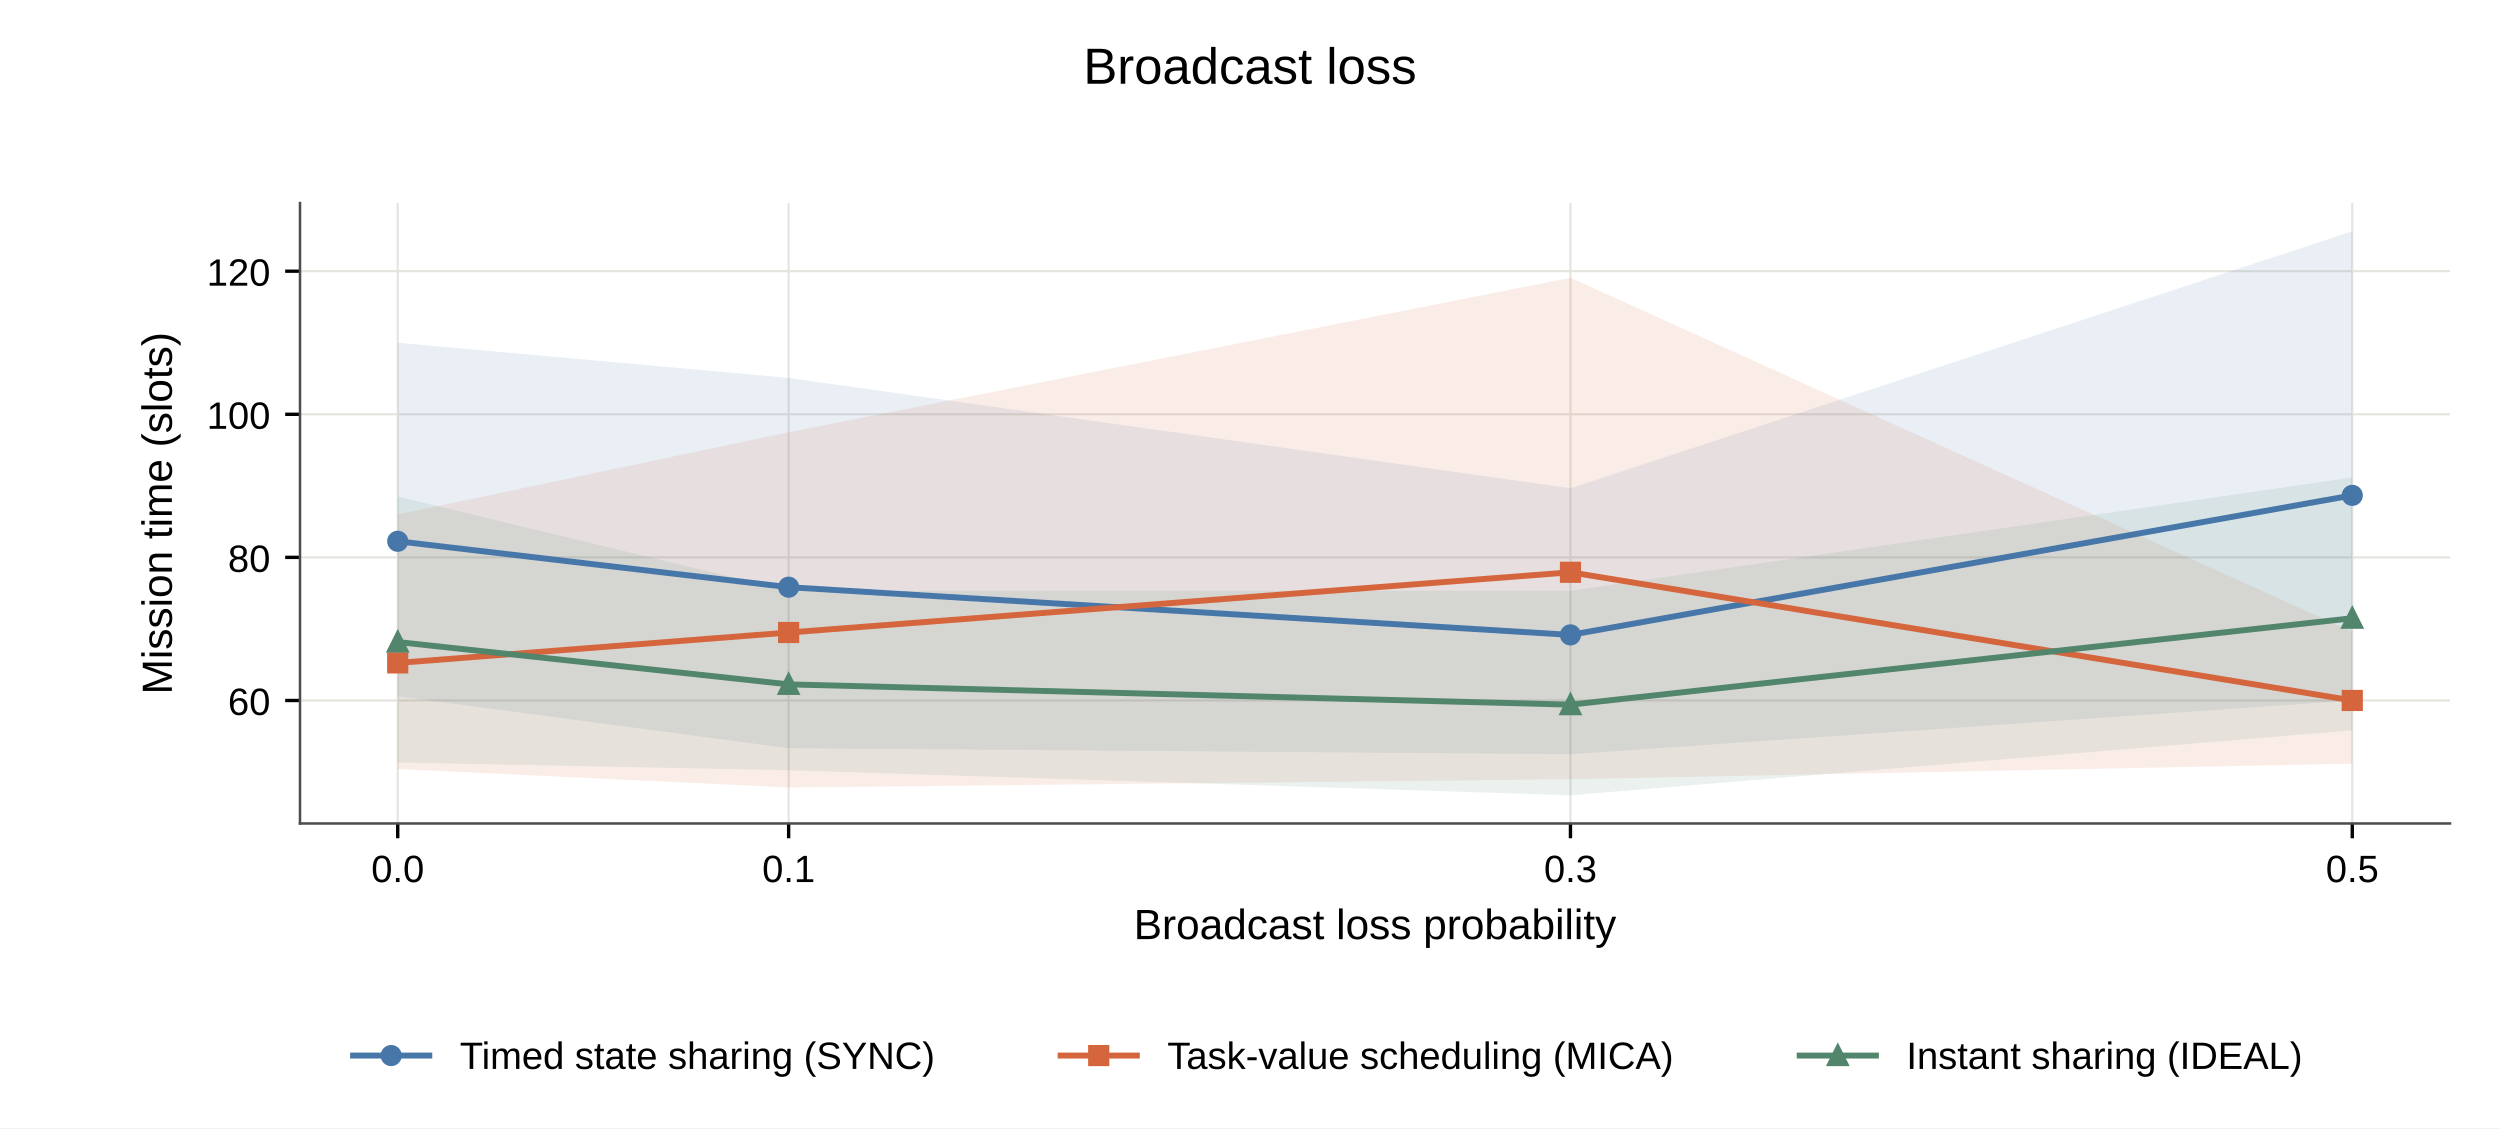
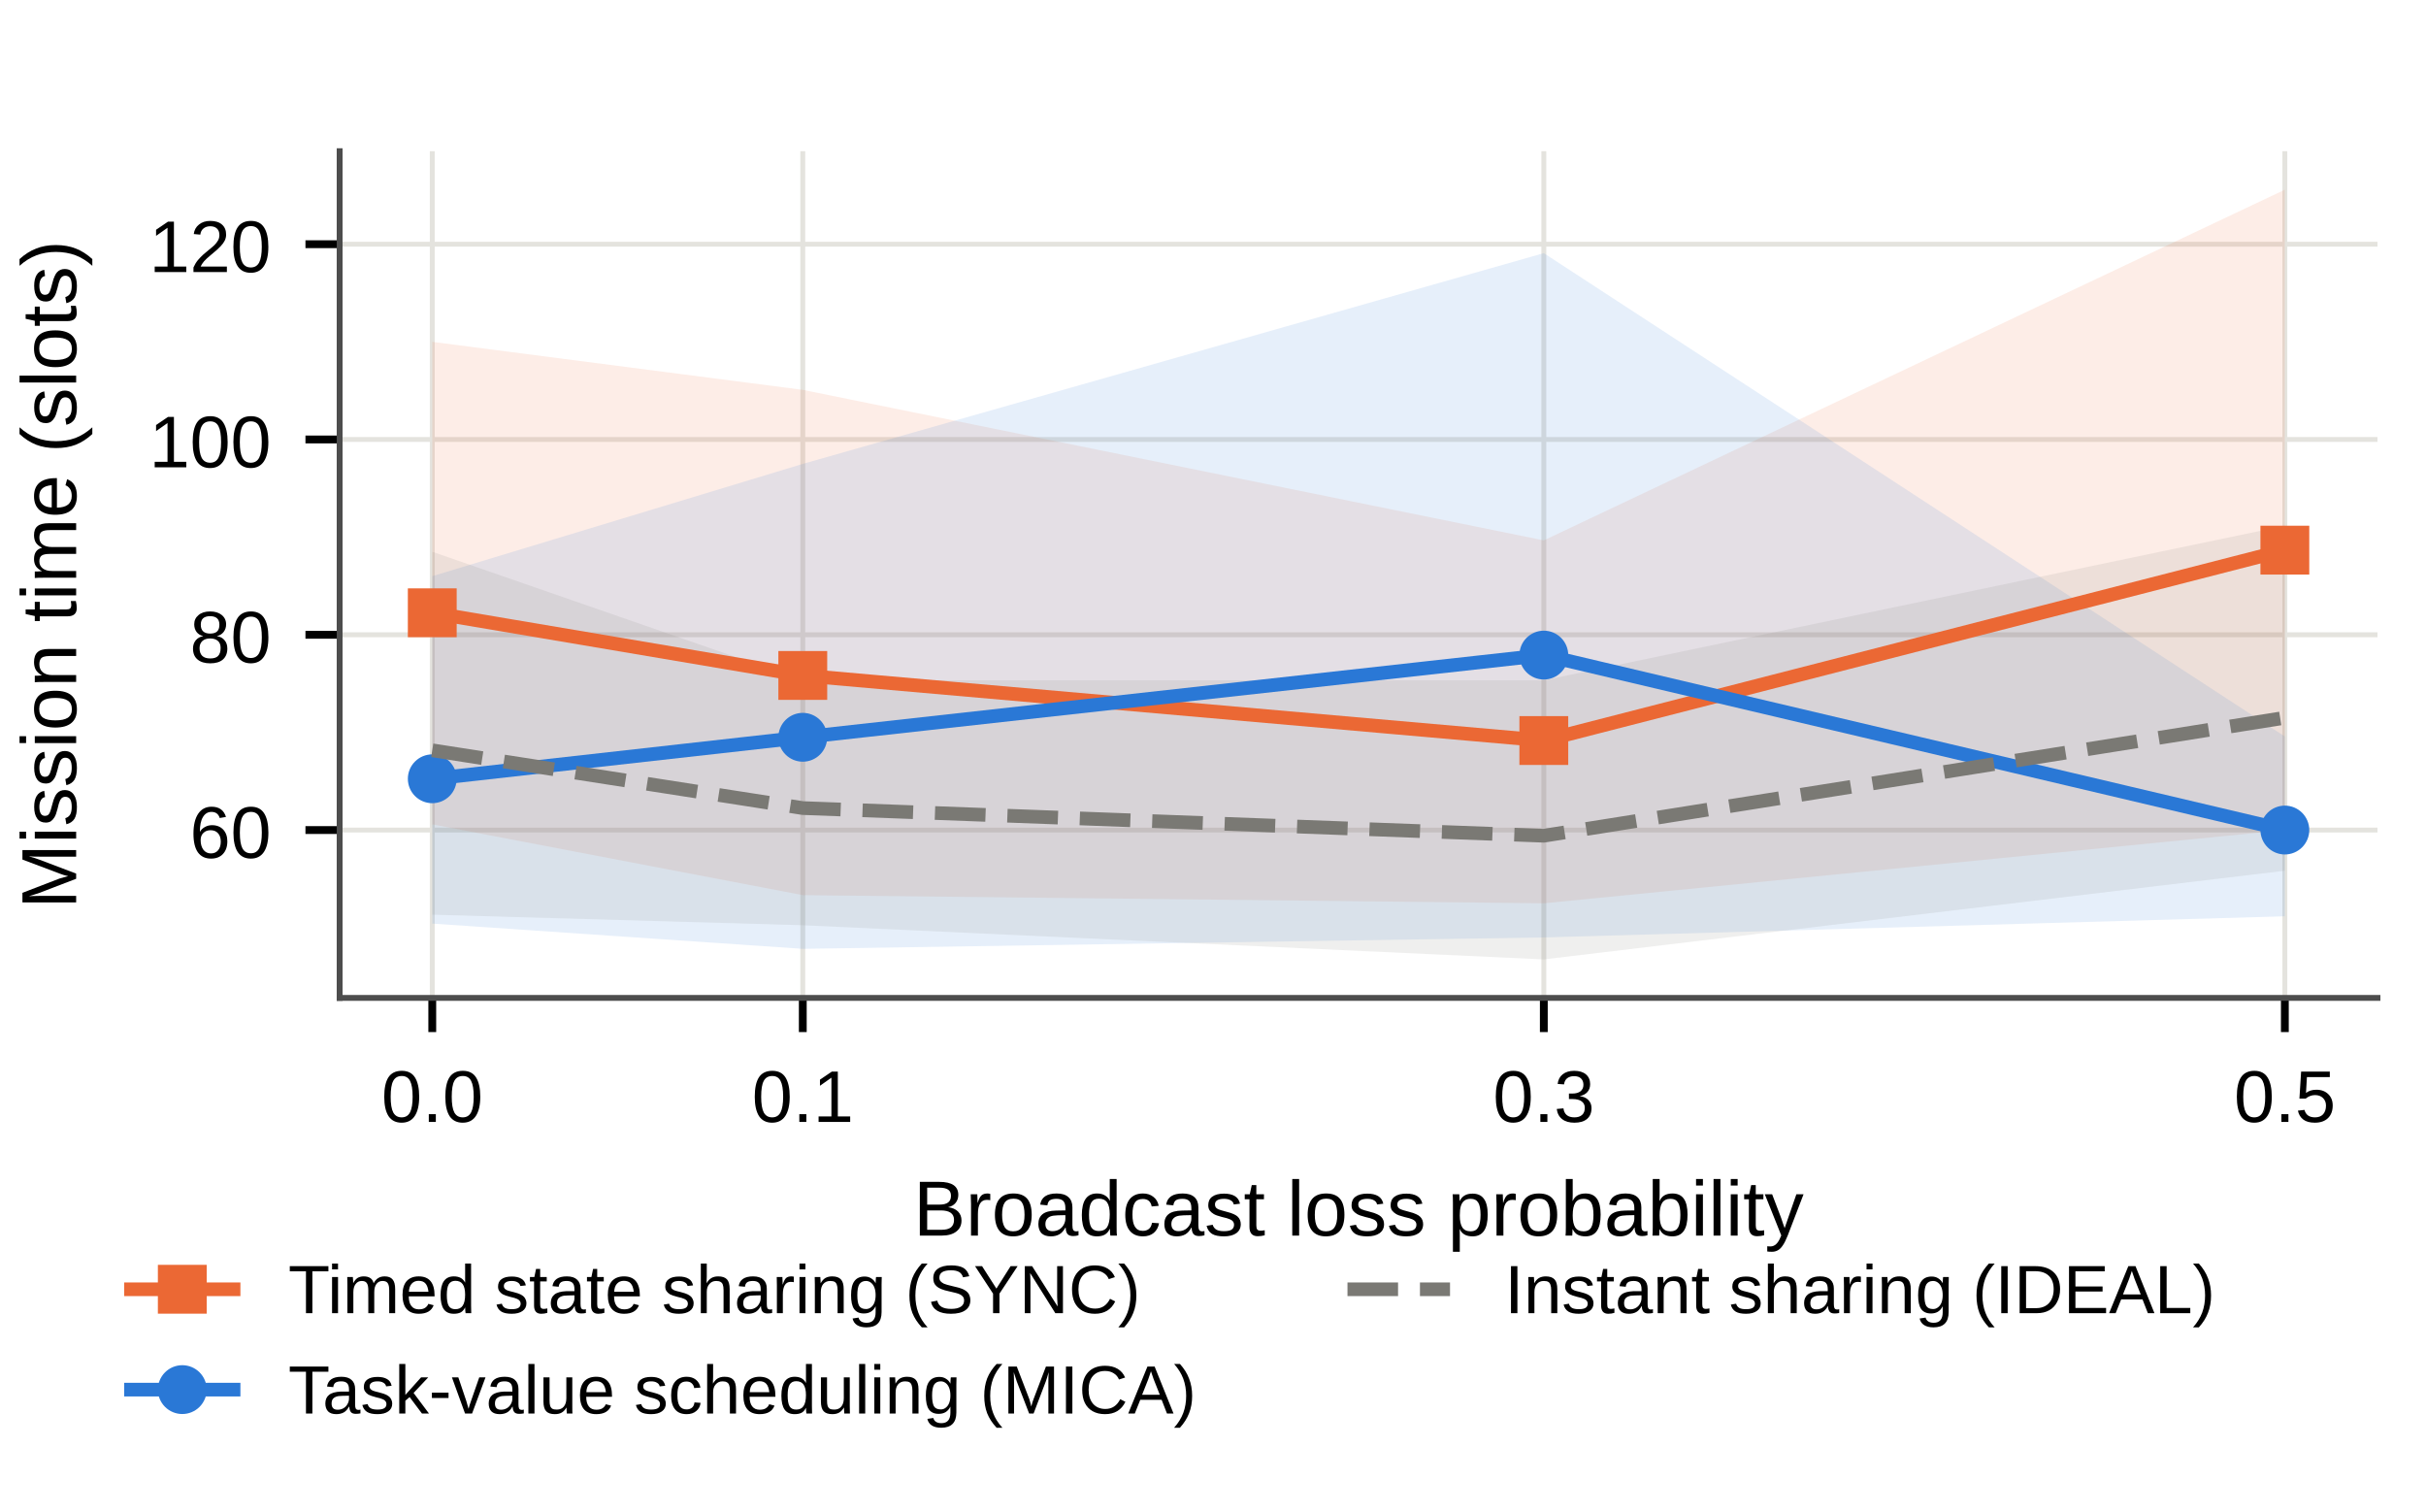
- <svg xmlns="http://www.w3.org/2000/svg" xmlns:xlink="http://www.w3.org/1999/xlink" width="590.4pt" height="266.4pt" viewBox="0 0 590.4 266.4" version="1.1">
+ <svg xmlns="http://www.w3.org/2000/svg" xmlns:xlink="http://www.w3.org/1999/xlink" width="248.4pt" height="154.8pt" viewBox="0 0 248.4 154.8" version="1.1">
  <defs>
    <style type="text/css">*{stroke-linejoin: round; stroke-linecap: butt}</style>
  </defs>
  <g id="figure_1">
    <g id="patch_1">
-       <path d="M 0 266.4  L 590.4 266.4  L 590.4 0  L 0 0  z " style="fill: #ffffff" />
+       <path d="M 0 154.8  L 248.4 154.8  L 248.4 0  L 0 0  z " style="fill: #ffffff" />
    </g>
    <g id="axes_1">
      <g id="patch_2">
-         <path d="M 70.848 194.472  L 578.592 194.472  L 578.592 47.952  L 70.848 47.952  z " style="fill: #ffffff" />
+         <path d="M 34.776 102.168  L 243.432 102.168  L 243.432 15.48  L 34.776 15.48  z " style="fill: #ffffff" />
      </g>
      <g id="matplotlib.axis_1">
        <g id="xtick_1">
          <g id="line2d_1">
-             <path d="M 93.927 194.472  L 93.927 47.952  " clip-path="url(#pe0cd1ee931)" style="fill: none; stroke: #e4e3de; stroke-width: 0.5; stroke-linecap: square" />
+             <path d="M 44.26 102.168  L 44.26 15.48  " clip-path="url(#p7f1d07e58e)" style="fill: none; stroke: #e4e3de; stroke-width: 0.5; stroke-linecap: square" />
          </g>
          <g id="line2d_2">
            <defs>
-               <path id="m7f5d63f9cf" d="M 0 0  L 0 3.5  " style="stroke: #000000; stroke-width: 0.8" />
+               <path id="m069edf7424" d="M 0 0  L 0 3.5  " style="stroke: #000000; stroke-width: 0.8" />
            </defs>
            <g>
-               <use xlink:href="#m7f5d63f9cf" x="93.927" y="194.472" style="stroke: #000000; stroke-width: 0.8" />
+               <use xlink:href="#m069edf7424" x="44.26" y="102.168" style="stroke: #000000; stroke-width: 0.8" />
            </g>
          </g>
          <g id="text_1">
-             <text style="font-size: 9px; font-family: 'Arial', 'DejaVu Sans', 'Liberation Sans', sans-serif; text-anchor: middle" x="93.927" y="208.311" transform="rotate(-0 93.92727 208.3106)">0.0</text>
+             <text style="font-size: 7.5px; font-family: 'Arial', 'DejaVu Sans', 'Liberation Sans', sans-serif; text-anchor: middle" x="44.26" y="114.867" transform="rotate(-0 44.26036 114.8668)">0.0</text>
          </g>
        </g>
        <g id="xtick_2">
          <g id="line2d_3">
-             <path d="M 186.244 194.472  L 186.244 47.952  " clip-path="url(#pe0cd1ee931)" style="fill: none; stroke: #e4e3de; stroke-width: 0.5; stroke-linecap: square" />
+             <path d="M 82.198 102.168  L 82.198 15.48  " clip-path="url(#p7f1d07e58e)" style="fill: none; stroke: #e4e3de; stroke-width: 0.5; stroke-linecap: square" />
          </g>
          <g id="line2d_4">
            <g>
-               <use xlink:href="#m7f5d63f9cf" x="186.244" y="194.472" style="stroke: #000000; stroke-width: 0.8" />
+               <use xlink:href="#m069edf7424" x="82.198" y="102.168" style="stroke: #000000; stroke-width: 0.8" />
            </g>
          </g>
          <g id="text_2">
-             <text style="font-size: 9px; font-family: 'Arial', 'DejaVu Sans', 'Liberation Sans', sans-serif; text-anchor: middle" x="186.244" y="208.311" transform="rotate(-0 186.2444 208.3106)">0.1</text>
+             <text style="font-size: 7.5px; font-family: 'Arial', 'DejaVu Sans', 'Liberation Sans', sans-serif; text-anchor: middle" x="82.198" y="114.867" transform="rotate(-0 82.19782 114.8668)">0.1</text>
          </g>
        </g>
        <g id="xtick_3">
          <g id="line2d_5">
-             <path d="M 370.879 194.472  L 370.879 47.952  " clip-path="url(#pe0cd1ee931)" style="fill: none; stroke: #e4e3de; stroke-width: 0.5; stroke-linecap: square" />
+             <path d="M 158.073 102.168  L 158.073 15.48  " clip-path="url(#p7f1d07e58e)" style="fill: none; stroke: #e4e3de; stroke-width: 0.5; stroke-linecap: square" />
          </g>
          <g id="line2d_6">
            <g>
-               <use xlink:href="#m7f5d63f9cf" x="370.879" y="194.472" style="stroke: #000000; stroke-width: 0.8" />
+               <use xlink:href="#m069edf7424" x="158.073" y="102.168" style="stroke: #000000; stroke-width: 0.8" />
            </g>
          </g>
          <g id="text_3">
-             <text style="font-size: 9px; font-family: 'Arial', 'DejaVu Sans', 'Liberation Sans', sans-serif; text-anchor: middle" x="370.879" y="208.311" transform="rotate(-0 370.8785 208.3106)">0.3</text>
+             <text style="font-size: 7.5px; font-family: 'Arial', 'DejaVu Sans', 'Liberation Sans', sans-serif; text-anchor: middle" x="158.073" y="114.867" transform="rotate(-0 158.0727 114.8668)">0.3</text>
          </g>
        </g>
        <g id="xtick_4">
          <g id="line2d_7">
-             <path d="M 555.513 194.472  L 555.513 47.952  " clip-path="url(#pe0cd1ee931)" style="fill: none; stroke: #e4e3de; stroke-width: 0.5; stroke-linecap: square" />
+             <path d="M 233.948 102.168  L 233.948 15.48  " clip-path="url(#p7f1d07e58e)" style="fill: none; stroke: #e4e3de; stroke-width: 0.5; stroke-linecap: square" />
          </g>
          <g id="line2d_8">
            <g>
-               <use xlink:href="#m7f5d63f9cf" x="555.513" y="194.472" style="stroke: #000000; stroke-width: 0.8" />
+               <use xlink:href="#m069edf7424" x="233.948" y="102.168" style="stroke: #000000; stroke-width: 0.8" />
            </g>
          </g>
          <g id="text_4">
-             <text style="font-size: 9px; font-family: 'Arial', 'DejaVu Sans', 'Liberation Sans', sans-serif; text-anchor: middle" x="555.513" y="208.311" transform="rotate(-0 555.5127 208.3106)">0.5</text>
+             <text style="font-size: 7.5px; font-family: 'Arial', 'DejaVu Sans', 'Liberation Sans', sans-serif; text-anchor: middle" x="233.948" y="114.867" transform="rotate(-0 233.9476 114.8668)">0.5</text>
          </g>
        </g>
        <g id="text_5">
-           <text style="font-size: 10px; font-family: 'Arial', 'DejaVu Sans', 'Liberation Sans', sans-serif; text-anchor: middle" x="324.72" y="221.781" transform="rotate(-0 324.72 221.7808)">Broadcast loss probability</text>
+           <text style="font-size: 8px; font-family: 'Arial', 'DejaVu Sans', 'Liberation Sans', sans-serif; text-anchor: middle" x="139.104" y="126.505" transform="rotate(-0 139.104 126.5053)">Broadcast loss probability</text>
        </g>
      </g>
      <g id="matplotlib.axis_2">
        <g id="ytick_1">
          <g id="line2d_9">
-             <path d="M 70.848 165.424  L 578.592 165.424  " clip-path="url(#pe0cd1ee931)" style="fill: none; stroke: #e4e3de; stroke-width: 0.5; stroke-linecap: square" />
+             <path d="M 34.776 84.982  L 243.432 84.982  " clip-path="url(#p7f1d07e58e)" style="fill: none; stroke: #e4e3de; stroke-width: 0.5; stroke-linecap: square" />
          </g>
          <g id="line2d_10">
            <defs>
-               <path id="mfb528bfc91" d="M 0 0  L -3.5 0  " style="stroke: #000000; stroke-width: 0.8" />
+               <path id="m583757b908" d="M 0 0  L -3.5 0  " style="stroke: #000000; stroke-width: 0.8" />
            </defs>
            <g>
-               <use xlink:href="#mfb528bfc91" x="70.848" y="165.424" style="stroke: #000000; stroke-width: 0.8" />
+               <use xlink:href="#m583757b908" x="34.776" y="84.982" style="stroke: #000000; stroke-width: 0.8" />
            </g>
          </g>
          <g id="text_6">
-             <text style="font-size: 9px; font-family: 'Arial', 'DejaVu Sans', 'Liberation Sans', sans-serif; text-anchor: end" x="63.848" y="168.844" transform="rotate(-0 63.848 168.8436)">60</text>
+             <text style="font-size: 7.5px; font-family: 'Arial', 'DejaVu Sans', 'Liberation Sans', sans-serif; text-anchor: end" x="27.776" y="87.831" transform="rotate(-0 27.776 87.83143)">60</text>
          </g>
        </g>
        <g id="ytick_2">
          <g id="line2d_11">
-             <path d="M 70.848 131.631  L 578.592 131.631  " clip-path="url(#pe0cd1ee931)" style="fill: none; stroke: #e4e3de; stroke-width: 0.5; stroke-linecap: square" />
+             <path d="M 34.776 64.989  L 243.432 64.989  " clip-path="url(#p7f1d07e58e)" style="fill: none; stroke: #e4e3de; stroke-width: 0.5; stroke-linecap: square" />
          </g>
          <g id="line2d_12">
            <g>
-               <use xlink:href="#mfb528bfc91" x="70.848" y="131.631" style="stroke: #000000; stroke-width: 0.8" />
+               <use xlink:href="#m583757b908" x="34.776" y="64.989" style="stroke: #000000; stroke-width: 0.8" />
            </g>
          </g>
          <g id="text_7">
-             <text style="font-size: 9px; font-family: 'Arial', 'DejaVu Sans', 'Liberation Sans', sans-serif; text-anchor: end" x="63.848" y="135.051" transform="rotate(-0 63.848 135.0507)">80</text>
+             <text style="font-size: 7.5px; font-family: 'Arial', 'DejaVu Sans', 'Liberation Sans', sans-serif; text-anchor: end" x="27.776" y="67.838" transform="rotate(-0 27.776 67.83804)">80</text>
          </g>
        </g>
        <g id="ytick_3">
          <g id="line2d_13">
-             <path d="M 70.848 97.839  L 578.592 97.839  " clip-path="url(#pe0cd1ee931)" style="fill: none; stroke: #e4e3de; stroke-width: 0.5; stroke-linecap: square" />
+             <path d="M 34.776 44.995  L 243.432 44.995  " clip-path="url(#p7f1d07e58e)" style="fill: none; stroke: #e4e3de; stroke-width: 0.5; stroke-linecap: square" />
          </g>
          <g id="line2d_14">
            <g>
-               <use xlink:href="#mfb528bfc91" x="70.848" y="97.839" style="stroke: #000000; stroke-width: 0.8" />
+               <use xlink:href="#m583757b908" x="34.776" y="44.995" style="stroke: #000000; stroke-width: 0.8" />
            </g>
          </g>
          <g id="text_8">
-             <text style="font-size: 9px; font-family: 'Arial', 'DejaVu Sans', 'Liberation Sans', sans-serif; text-anchor: end" x="63.848" y="101.258" transform="rotate(-0 63.848 101.2579)">100</text>
+             <text style="font-size: 7.5px; font-family: 'Arial', 'DejaVu Sans', 'Liberation Sans', sans-serif; text-anchor: end" x="27.776" y="47.845" transform="rotate(-0 27.776 47.84465)">100</text>
          </g>
        </g>
        <g id="ytick_4">
          <g id="line2d_15">
-             <path d="M 70.848 64.046  L 578.592 64.046  " clip-path="url(#pe0cd1ee931)" style="fill: none; stroke: #e4e3de; stroke-width: 0.5; stroke-linecap: square" />
+             <path d="M 34.776 25.002  L 243.432 25.002  " clip-path="url(#p7f1d07e58e)" style="fill: none; stroke: #e4e3de; stroke-width: 0.5; stroke-linecap: square" />
          </g>
          <g id="line2d_16">
            <g>
-               <use xlink:href="#mfb528bfc91" x="70.848" y="64.046" style="stroke: #000000; stroke-width: 0.8" />
+               <use xlink:href="#m583757b908" x="34.776" y="25.002" style="stroke: #000000; stroke-width: 0.8" />
            </g>
          </g>
          <g id="text_9">
-             <text style="font-size: 9px; font-family: 'Arial', 'DejaVu Sans', 'Liberation Sans', sans-serif; text-anchor: end" x="63.848" y="67.465" transform="rotate(-0 63.848 67.46512)">120</text>
+             <text style="font-size: 7.5px; font-family: 'Arial', 'DejaVu Sans', 'Liberation Sans', sans-serif; text-anchor: end" x="27.776" y="27.851" transform="rotate(-0 27.776 27.85127)">120</text>
          </g>
        </g>
        <g id="text_10">
-           <text style="font-size: 10px; font-family: 'Arial', 'DejaVu Sans', 'Liberation Sans', sans-serif; text-anchor: middle" x="40.59" y="121.212" transform="rotate(-90 40.58956 121.212)">Mission time (slots)</text>
+           <text style="font-size: 8px; font-family: 'Arial', 'DejaVu Sans', 'Liberation Sans', sans-serif; text-anchor: middle" x="7.797" y="58.824" transform="rotate(-90 7.796625 58.824)">Mission time (slots)</text>
        </g>
      </g>
      <g id="FillBetweenPolyCollection_1">
        <defs>
-           <path id="m95ef26e32f" d="M 93.927 -185.458  L 93.927 -101.961  L 186.244 -89.711  L 370.879 -88.3  L 555.513 -100.972  L 555.513 -211.788  L 555.513 -211.788  L 370.879 -151.102  L 186.244 -177.15  L 93.927 -185.458  z " />
-         </defs>
-         <g clip-path="url(#pe0cd1ee931)">
-           <use xlink:href="#m95ef26e32f" x="0" y="266.4" style="fill: #4776a8; fill-opacity: 0.12" />
+           <path id="m9d99eebc41" d="M 44.26 -119.801  L 44.26 -70.401  L 82.198 -63.154  L 158.073 -62.318  L 233.948 -69.816  L 233.948 -135.38  L 233.948 -135.38  L 158.073 -99.475  L 82.198 -114.886  L 44.26 -119.801  z " />
+         </defs>
+         <g clip-path="url(#p7f1d07e58e)">
+           <use xlink:href="#m9d99eebc41" x="0" y="154.8" style="fill: #eb6834; fill-opacity: 0.12" />
        </g>
      </g>
      <g id="FillBetweenPolyCollection_2">
        <defs>
-           <path id="mb2cd319ef1" d="M 93.927 -144.906  L 93.927 -84.783  L 186.244 -80.418  L 370.879 -82.39  L 555.513 -86.051  L 555.513 -117.168  L 555.513 -117.168  L 370.879 -200.805  L 186.244 -164.337  L 93.927 -144.906  z " />
-         </defs>
-         <g clip-path="url(#pe0cd1ee931)">
-           <use xlink:href="#mb2cd319ef1" x="0" y="266.4" style="fill: #d5653c; fill-opacity: 0.12" />
+           <path id="m07e52f9260" d="M 44.26 -95.809  L 44.26 -60.238  L 82.198 -57.655  L 158.073 -58.822  L 233.948 -60.988  L 233.948 -79.398  L 233.948 -79.398  L 158.073 -128.882  L 82.198 -107.306  L 44.26 -95.809  z " />
+         </defs>
+         <g clip-path="url(#p7f1d07e58e)">
+           <use xlink:href="#m07e52f9260" x="0" y="154.8" style="fill: #2a78d6; fill-opacity: 0.12" />
        </g>
      </g>
      <g id="FillBetweenPolyCollection_3">
        <defs>
-           <path id="m2b42cf5911" d="M 93.927 -149.134  L 93.927 -86.332  L 186.244 -84.502  L 370.879 -78.588  L 555.513 -93.936  L 555.513 -153.636  L 555.513 -153.636  L 370.879 -126.884  L 186.244 -126.884  L 93.927 -149.134  z " />
-         </defs>
-         <g clip-path="url(#pe0cd1ee931)">
-           <use xlink:href="#m2b42cf5911" x="0" y="266.4" style="fill: #51866c; fill-opacity: 0.12" />
+           <path id="m567cd361d2" d="M 44.26 -98.311  L 44.26 -61.154  L 82.198 -60.071  L 158.073 -56.572  L 233.948 -65.653  L 233.948 -100.974  L 233.948 -100.974  L 158.073 -85.146  L 82.198 -85.146  L 44.26 -98.311  z " />
+         </defs>
+         <g clip-path="url(#p7f1d07e58e)">
+           <use xlink:href="#m567cd361d2" x="0" y="154.8" style="fill: #7a7974; fill-opacity: 0.12" />
        </g>
      </g>
      <g id="line2d_17">
-         <path d="M 93.927 127.83  L 186.244 138.672  L 370.879 149.936  L 555.513 116.988  " clip-path="url(#pe0cd1ee931)" style="fill: none; stroke: #4776a8; stroke-width: 1.4; stroke-linecap: square" />
-         <defs>
-           <path id="mc01c7c7882" d="M 0 2  C 0.53 2 1.039 1.789 1.414 1.414  C 1.789 1.039 2 0.53 2 0  C 2 -0.53 1.789 -1.039 1.414 -1.414  C 1.039 -1.789 0.53 -2 0 -2  C -0.53 -2 -1.039 -1.789 -1.414 -1.414  C -1.789 -1.039 -2 -0.53 -2 0  C -2 0.53 -1.789 1.039 -1.414 1.414  C -1.039 1.789 -0.53 2 0 2  z " style="stroke: #4776a8" />
-         </defs>
-         <g clip-path="url(#pe0cd1ee931)">
-           <use xlink:href="#mc01c7c7882" x="93.927" y="127.83" style="fill: #4776a8; stroke: #4776a8" />
-           <use xlink:href="#mc01c7c7882" x="186.244" y="138.672" style="fill: #4776a8; stroke: #4776a8" />
-           <use xlink:href="#mc01c7c7882" x="370.879" y="149.936" style="fill: #4776a8; stroke: #4776a8" />
-           <use xlink:href="#mc01c7c7882" x="555.513" y="116.988" style="fill: #4776a8; stroke: #4776a8" />
+         <path d="M 44.26 62.739  L 82.198 69.154  L 158.073 75.818  L 233.948 56.325  " clip-path="url(#p7f1d07e58e)" style="fill: none; stroke: #eb6834; stroke-width: 1.4; stroke-linecap: square" />
+         <defs>
+           <path id="m27b5393ab5" d="M -2 2  L 2 2  L 2 -2  L -2 -2  z " style="stroke: #eb6834; stroke-linejoin: miter" />
+         </defs>
+         <g clip-path="url(#p7f1d07e58e)">
+           <use xlink:href="#m27b5393ab5" x="44.26" y="62.739" style="fill: #eb6834; stroke: #eb6834; stroke-linejoin: miter" />
+           <use xlink:href="#m27b5393ab5" x="82.198" y="69.154" style="fill: #eb6834; stroke: #eb6834; stroke-linejoin: miter" />
+           <use xlink:href="#m27b5393ab5" x="158.073" y="75.818" style="fill: #eb6834; stroke: #eb6834; stroke-linejoin: miter" />
+           <use xlink:href="#m27b5393ab5" x="233.948" y="56.325" style="fill: #eb6834; stroke: #eb6834; stroke-linejoin: miter" />
        </g>
      </g>
      <g id="line2d_18">
-         <path d="M 93.927 156.554  L 186.244 149.373  L 370.879 135.152  L 555.513 165.424  " clip-path="url(#pe0cd1ee931)" style="fill: none; stroke: #d5653c; stroke-width: 1.4; stroke-linecap: square" />
-         <defs>
-           <path id="m1dec44f648" d="M -2 2  L 2 2  L 2 -2  L -2 -2  z " style="stroke: #d5653c; stroke-linejoin: miter" />
-         </defs>
-         <g clip-path="url(#pe0cd1ee931)">
-           <use xlink:href="#m1dec44f648" x="93.927" y="156.554" style="fill: #d5653c; stroke: #d5653c; stroke-linejoin: miter" />
-           <use xlink:href="#m1dec44f648" x="186.244" y="149.373" style="fill: #d5653c; stroke: #d5653c; stroke-linejoin: miter" />
-           <use xlink:href="#m1dec44f648" x="370.879" y="135.152" style="fill: #d5653c; stroke: #d5653c; stroke-linejoin: miter" />
-           <use xlink:href="#m1dec44f648" x="555.513" y="165.424" style="fill: #d5653c; stroke: #d5653c; stroke-linejoin: miter" />
+         <path d="M 44.26 79.734  L 82.198 75.485  L 158.073 67.071  L 233.948 84.982  " clip-path="url(#p7f1d07e58e)" style="fill: none; stroke: #2a78d6; stroke-width: 1.4; stroke-linecap: square" />
+         <defs>
+           <path id="m2a7da59554" d="M 0 2  C 0.53 2 1.039 1.789 1.414 1.414  C 1.789 1.039 2 0.53 2 0  C 2 -0.53 1.789 -1.039 1.414 -1.414  C 1.039 -1.789 0.53 -2 0 -2  C -0.53 -2 -1.039 -1.789 -1.414 -1.414  C -1.789 -1.039 -2 -0.53 -2 0  C -2 0.53 -1.789 1.039 -1.414 1.414  C -1.039 1.789 -0.53 2 0 2  z " style="stroke: #2a78d6" />
+         </defs>
+         <g clip-path="url(#p7f1d07e58e)">
+           <use xlink:href="#m2a7da59554" x="44.26" y="79.734" style="fill: #2a78d6; stroke: #2a78d6" />
+           <use xlink:href="#m2a7da59554" x="82.198" y="75.485" style="fill: #2a78d6; stroke: #2a78d6" />
+           <use xlink:href="#m2a7da59554" x="158.073" y="67.071" style="fill: #2a78d6; stroke: #2a78d6" />
+           <use xlink:href="#m2a7da59554" x="233.948" y="84.982" style="fill: #2a78d6; stroke: #2a78d6" />
        </g>
      </g>
      <g id="line2d_19">
-         <path d="M 93.927 151.626  L 186.244 161.623  L 370.879 166.41  L 555.513 145.993  " clip-path="url(#pe0cd1ee931)" style="fill: none; stroke: #51866c; stroke-width: 1.4; stroke-linecap: square" />
-         <defs>
-           <path id="m8a1dd30fb3" d="M 0 -2  L -2 2  L 2 2  z " style="stroke: #51866c; stroke-linejoin: miter" />
-         </defs>
-         <g clip-path="url(#pe0cd1ee931)">
-           <use xlink:href="#m8a1dd30fb3" x="93.927" y="151.626" style="fill: #51866c; stroke: #51866c; stroke-linejoin: miter" />
-           <use xlink:href="#m8a1dd30fb3" x="186.244" y="161.623" style="fill: #51866c; stroke: #51866c; stroke-linejoin: miter" />
-           <use xlink:href="#m8a1dd30fb3" x="370.879" y="166.41" style="fill: #51866c; stroke: #51866c; stroke-linejoin: miter" />
-           <use xlink:href="#m8a1dd30fb3" x="555.513" y="145.993" style="fill: #51866c; stroke: #51866c; stroke-linejoin: miter" />
-         </g>
+         <path d="M 44.26 76.818  L 82.198 82.733  L 158.073 85.565  L 233.948 73.486  " clip-path="url(#p7f1d07e58e)" style="fill: none; stroke-dasharray: 5.18,2.24; stroke-dashoffset: 0; stroke: #7a7974; stroke-width: 1.4" />
      </g>
      <g id="patch_3">
-         <path d="M 70.848 194.472  L 70.848 47.952  " style="fill: none; stroke: #4d4d4d; stroke-width: 0.6; stroke-linejoin: miter; stroke-linecap: square" />
+         <path d="M 34.776 102.168  L 34.776 15.48  " style="fill: none; stroke: #4d4d4d; stroke-width: 0.6; stroke-linejoin: miter; stroke-linecap: square" />
      </g>
      <g id="patch_4">
-         <path d="M 70.848 194.472  L 578.592 194.472  " style="fill: none; stroke: #4d4d4d; stroke-width: 0.6; stroke-linejoin: miter; stroke-linecap: square" />
-       </g>
-     </g>
-     <g id="text_11">
-       <text style="font-size: 12px; font-family: 'Arial', 'DejaVu Sans', 'Liberation Sans', sans-serif; text-anchor: middle" x="295.2" y="19.774" transform="rotate(-0 295.2 19.77413)">Broadcast loss</text>
+         <path d="M 34.776 102.168  L 243.432 102.168  " style="fill: none; stroke: #4d4d4d; stroke-width: 0.6; stroke-linejoin: miter; stroke-linecap: square" />
+       </g>
    </g>
    <g id="legend_1">
      <g id="line2d_20">
-         <path d="M 83.384 249.282  L 92.384 249.282  L 101.384 249.282  " style="fill: none; stroke: #4776a8; stroke-width: 1.4; stroke-linecap: square" />
+         <path d="M 13.415 131.998  L 18.665 131.998  L 23.915 131.998  " style="fill: none; stroke: #eb6834; stroke-width: 1.4; stroke-linecap: square" />
        <g>
-           <use xlink:href="#mc01c7c7882" x="92.384" y="249.282" style="fill: #4776a8; stroke: #4776a8" />
+           <use xlink:href="#m27b5393ab5" x="18.665" y="131.998" style="fill: #eb6834; stroke: #eb6834; stroke-linejoin: miter" />
+         </g>
+       </g>
+       <g id="text_11">
+         <text style="font-size: 7px; font-family: 'Arial', 'DejaVu Sans', 'Liberation Sans', sans-serif; text-anchor: start" x="29.515" y="134.448" transform="rotate(-0 29.51516 134.4475)">Timed state sharing (SYNC)</text>
+       </g>
+       <g id="line2d_21">
+         <path d="M 13.415 142.272  L 18.665 142.272  L 23.915 142.272  " style="fill: none; stroke: #2a78d6; stroke-width: 1.4; stroke-linecap: square" />
+         <g>
+           <use xlink:href="#m2a7da59554" x="18.665" y="142.272" style="fill: #2a78d6; stroke: #2a78d6" />
        </g>
      </g>
      <g id="text_12">
-         <text style="font-size: 9px; font-family: 'Arial', 'DejaVu Sans', 'Liberation Sans', sans-serif; text-anchor: start" x="108.584" y="252.432" transform="rotate(-0 108.5837 252.4323)">Timed state sharing (SYNC)</text>
-       </g>
-       <g id="line2d_21">
-         <path d="M 250.473 249.282  L 259.473 249.282  L 268.473 249.282  " style="fill: none; stroke: #d5653c; stroke-width: 1.4; stroke-linecap: square" />
-         <g>
-           <use xlink:href="#m1dec44f648" x="259.473" y="249.282" style="fill: #d5653c; stroke: #d5653c; stroke-linejoin: miter" />
-         </g>
+         <text style="font-size: 7px; font-family: 'Arial', 'DejaVu Sans', 'Liberation Sans', sans-serif; text-anchor: start" x="29.515" y="144.722" transform="rotate(-0 29.51516 144.7222)">Task-value scheduling (MICA)</text>
+       </g>
+       <g id="line2d_22">
+         <path d="M 137.969 131.998  L 143.219 131.998  L 148.469 131.998  " style="fill: none; stroke-dasharray: 5.18,2.24; stroke-dashoffset: 0; stroke: #7a7974; stroke-width: 1.4" />
      </g>
      <g id="text_13">
-         <text style="font-size: 9px; font-family: 'Arial', 'DejaVu Sans', 'Liberation Sans', sans-serif; text-anchor: start" x="275.673" y="252.432" transform="rotate(-0 275.673 252.4323)">Task-value scheduling (MICA)</text>
-       </g>
-       <g id="line2d_22">
-         <path d="M 425.014 249.282  L 434.014 249.282  L 443.014 249.282  " style="fill: none; stroke: #51866c; stroke-width: 1.4; stroke-linecap: square" />
-         <g>
-           <use xlink:href="#m8a1dd30fb3" x="434.014" y="249.282" style="fill: #51866c; stroke: #51866c; stroke-linejoin: miter" />
-         </g>
-       </g>
-       <g id="text_14">
-         <text style="font-size: 9px; font-family: 'Arial', 'DejaVu Sans', 'Liberation Sans', sans-serif; text-anchor: start" x="450.214" y="252.432" transform="rotate(-0 450.2139 252.4323)">Instant sharing (IDEAL)</text>
+         <text style="font-size: 7px; font-family: 'Arial', 'DejaVu Sans', 'Liberation Sans', sans-serif; text-anchor: start" x="154.069" y="134.448" transform="rotate(-0 154.0692 134.4475)">Instant sharing (IDEAL)</text>
      </g>
    </g>
  </g>
  <defs>
-     <clipPath id="pe0cd1ee931">
-       <rect x="70.848" y="47.952" width="507.744" height="146.52" />
+     <clipPath id="p7f1d07e58e">
+       <rect x="34.776" y="15.48" width="208.656" height="86.688" />
    </clipPath>
  </defs>
</svg>
